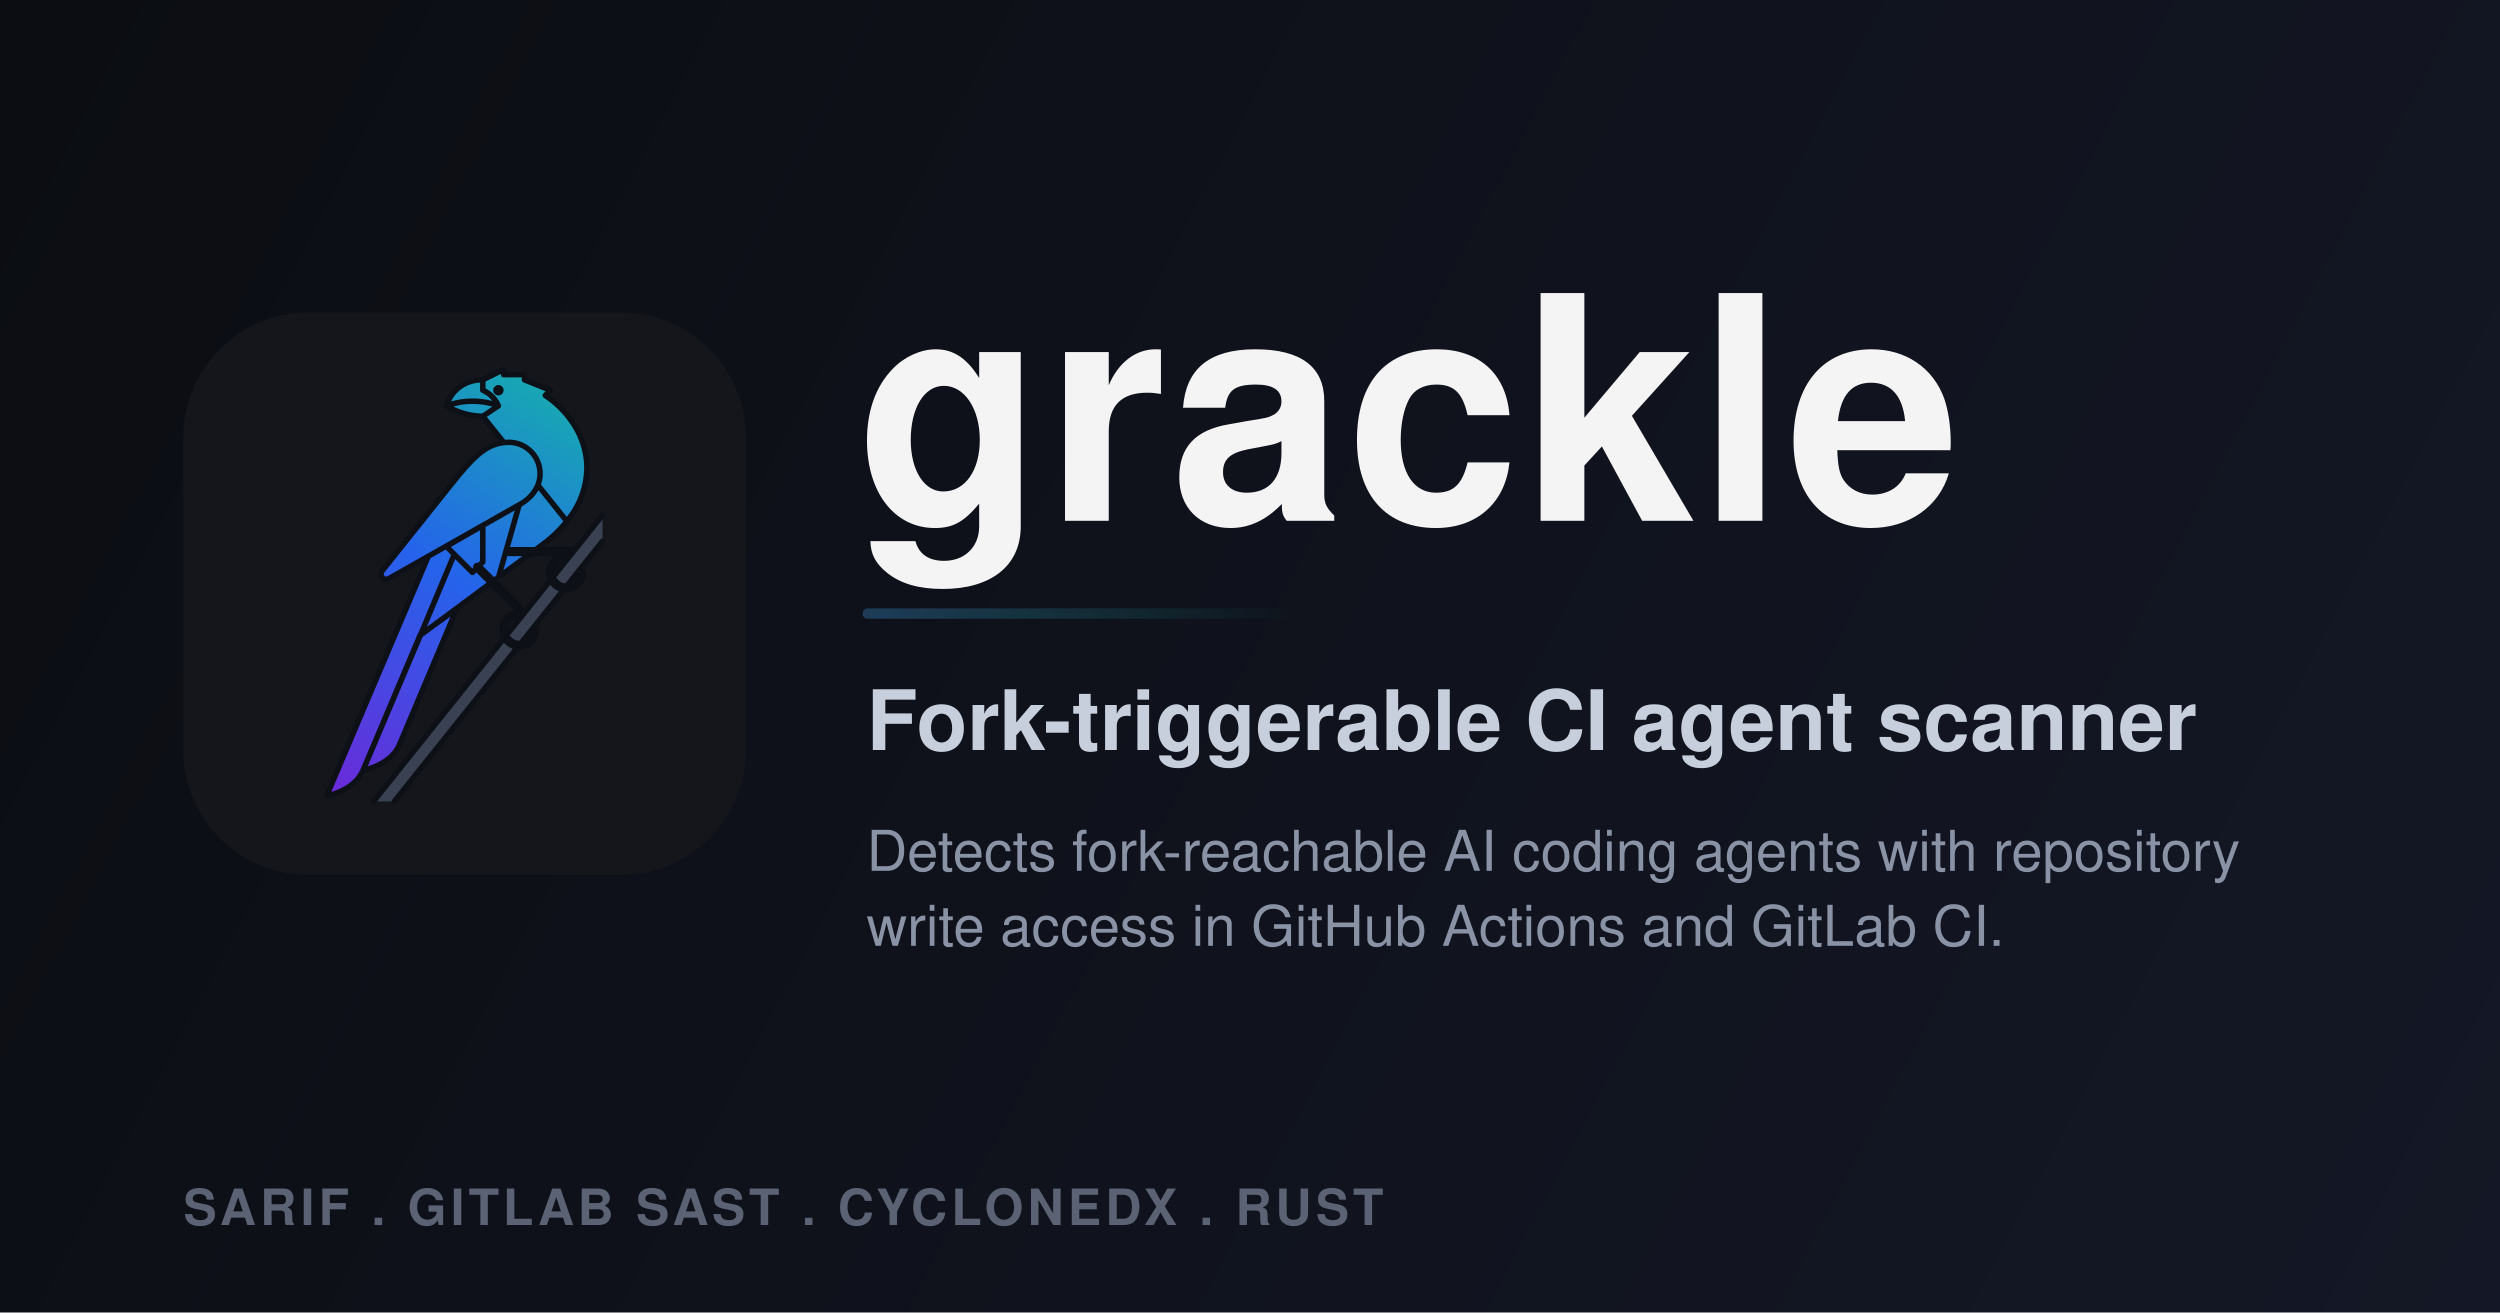
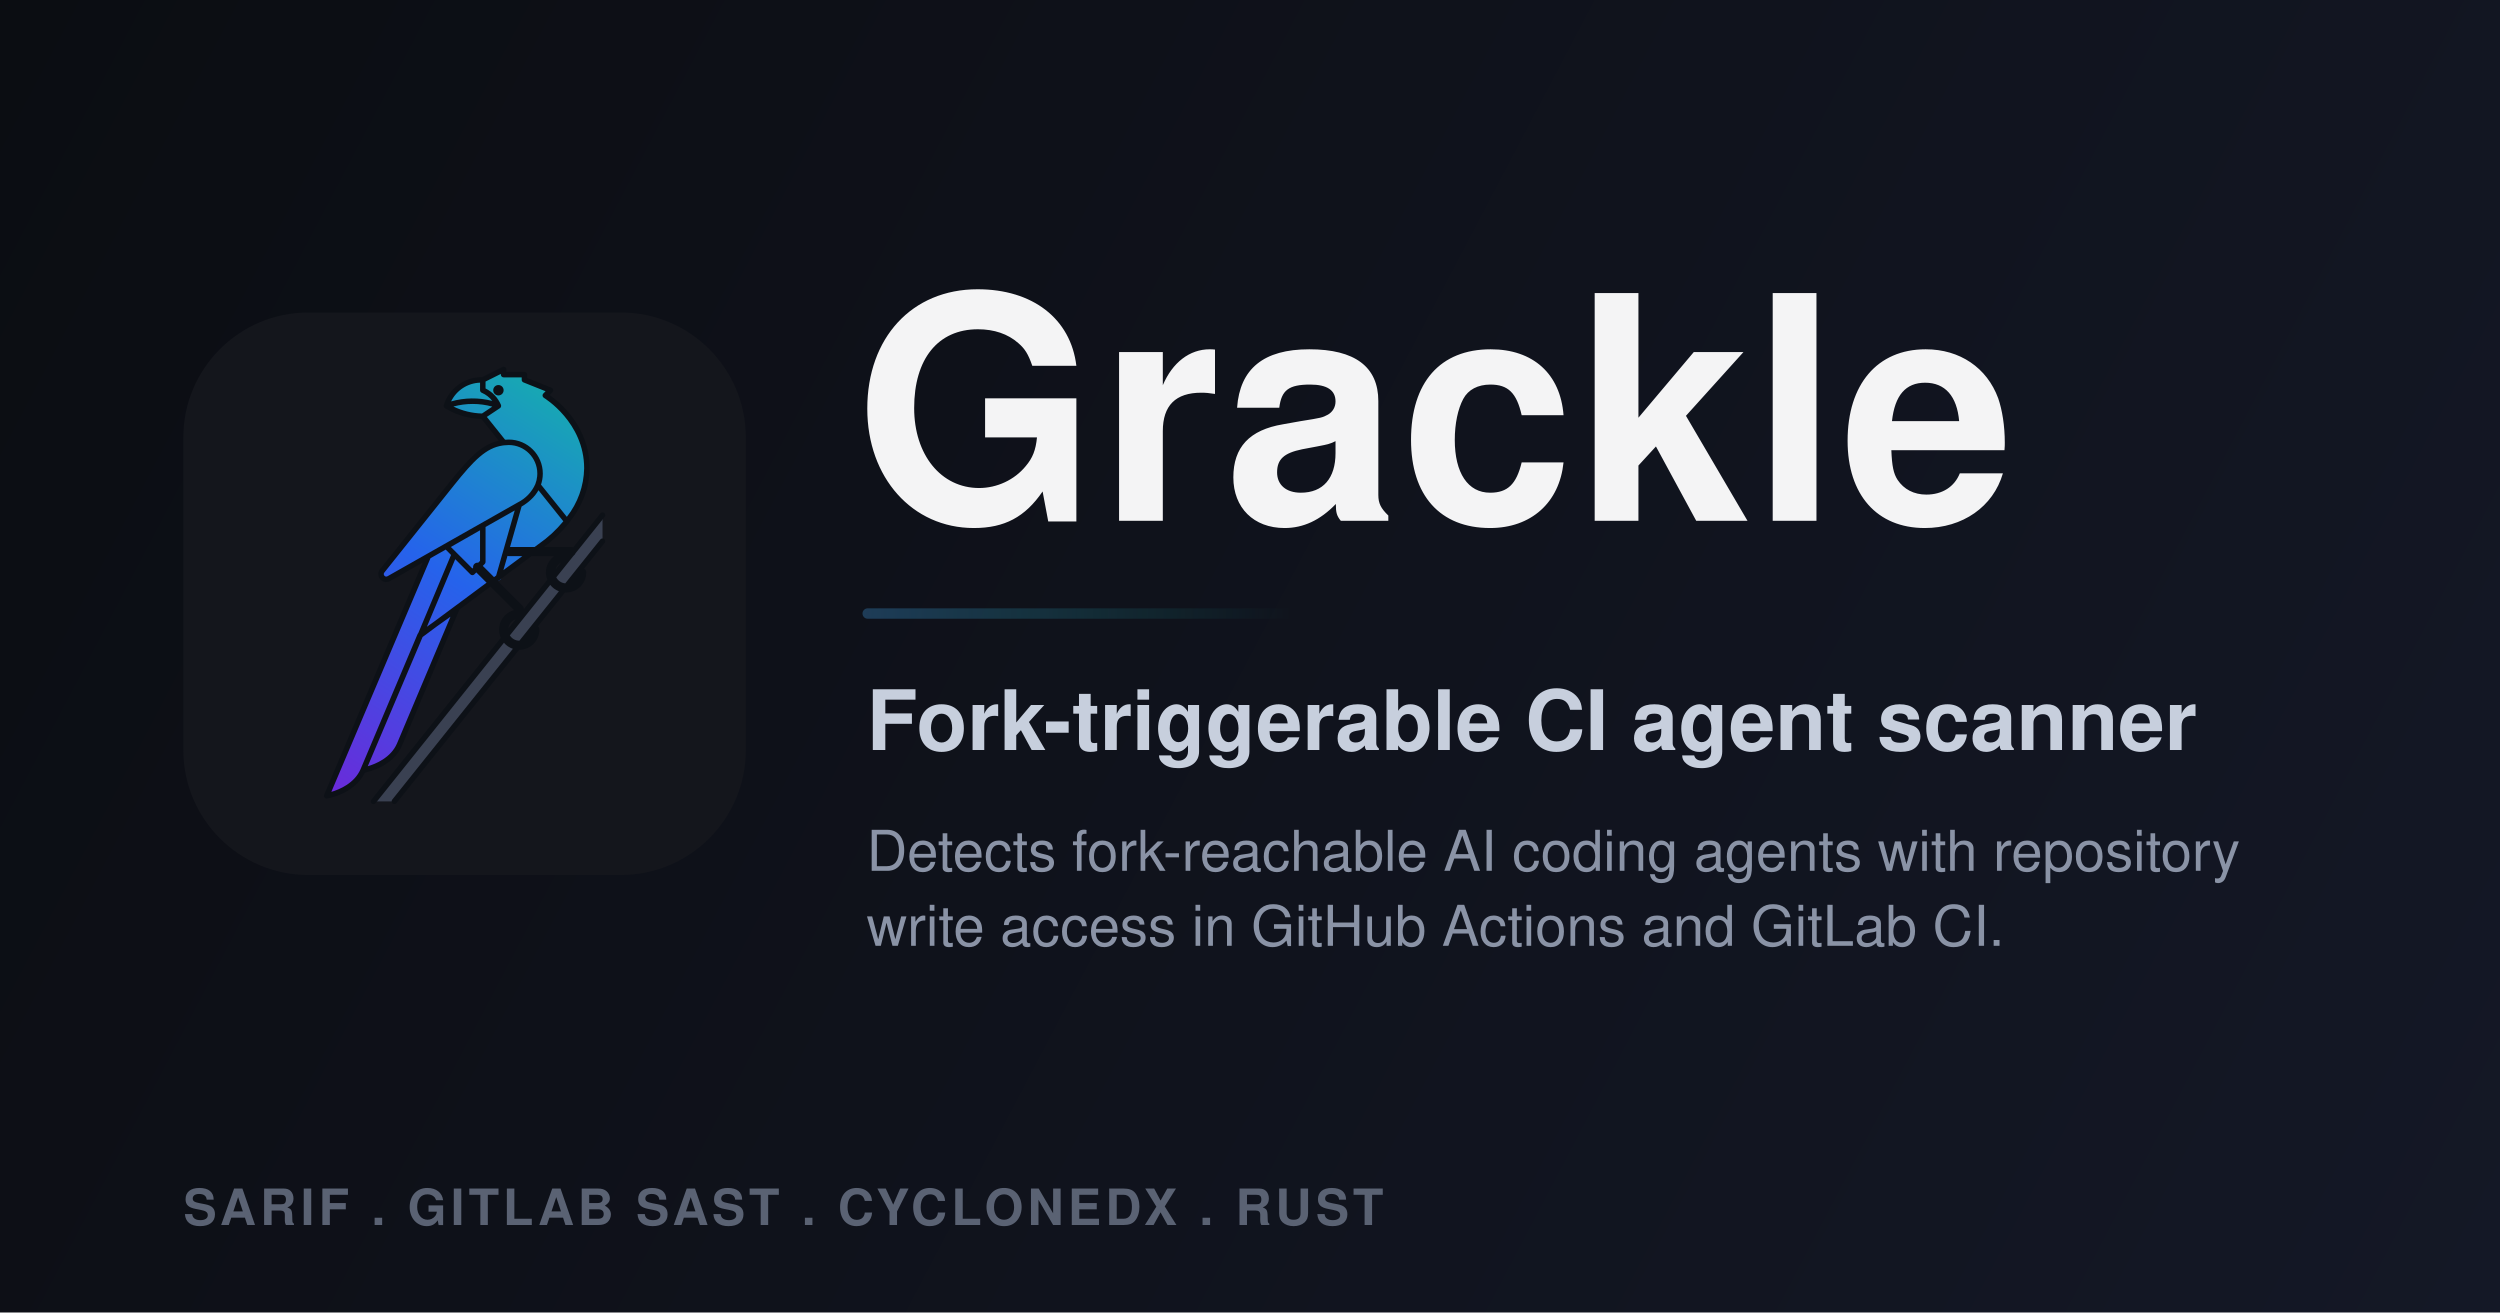
<svg xmlns="http://www.w3.org/2000/svg" viewBox="0 0 1200 630" width="1200" height="630" role="img" aria-label="Grackle: fork-triggerable CI agent scanner">
  <defs>
    <linearGradient id="gk-bg" x1="0" y1="0" x2="1200" y2="630" gradientUnits="userSpaceOnUse">
      <stop offset="0" stop-color="#0b0d12" />
      <stop offset="1" stop-color="#141826" />
    </linearGradient>
    <linearGradient id="gk-rule" x1="90" y1="0" x2="620" y2="0" gradientUnits="userSpaceOnUse">
      <stop offset="0" stop-color="#6d28d9" />
      <stop offset="1" stop-color="#14b8a6" stop-opacity="0" />
    </linearGradient>
  </defs>
  <rect width="1200" height="630" fill="url(#gk-bg)" />
  <g transform="translate(88 150)">
    <rect x="0" y="0" width="270" height="270" rx="60" fill="#14161c" />
    <svg x="30" y="26" width="210" height="210" viewBox="-21.26 0 119.137 119.137">
      <defs>
        <linearGradient id="gk-sheen" x1="60" y1="1064" x2="135" y2="946" gradientUnits="userSpaceOnUse">
          <stop offset="0" stop-color="#6d28d9" />
          <stop offset="0.5" stop-color="#2563eb" />
          <stop offset="1" stop-color="#14b8a6" />
        </linearGradient>
      </defs>
      <g id="Group_3014" data-name="Group 3014" transform="translate(-59.259 -945.529)">
        <g id="Group_3012" data-name="Group 3012">
          <g id="Group_2961" data-name="Group 2961">
            <g id="Group_2960" data-name="Group 2960">
              <g id="Group_2959" data-name="Group 2959">
                <g id="Group_2958" data-name="Group 2958">
                  <g id="Group_2957" data-name="Group 2957">
                    <path id="Path_1294" data-name="Path 1294" d="M92.608,956.2s7.068-2.884,14.173,0" fill="url(#gk-sheen)" />
                  </g>
                </g>
              </g>
            </g>
          </g>
          <g id="Group_2966" data-name="Group 2966">
            <g id="Group_2965" data-name="Group 2965">
              <g id="Group_2964" data-name="Group 2964">
                <g id="Group_2963" data-name="Group 2963">
                  <g id="Group_2962" data-name="Group 2962">
                    <path id="Path_1295" data-name="Path 1295" d="M106.781,1003.722a.777.777,0,0,1-.206-.029.75.75,0,0,1-.515-.927l5.669-19.843a.75.75,0,0,1,1.442.412l-5.669,19.843A.75.75,0,0,1,106.781,1003.722Z" fill="url(#gk-sheen)" />
                  </g>
                </g>
              </g>
            </g>
          </g>
          <g id="Group_2971" data-name="Group 2971">
            <g id="Group_2970" data-name="Group 2970">
              <g id="Group_2969" data-name="Group 2969">
                <g id="Group_2968" data-name="Group 2968">
                  <g id="Group_2967" data-name="Group 2967">
                    <path id="Path_1296" data-name="Path 1296" d="M125.206,987.381,108.2,966.121c-9.146,2.975-12.756,12.756-12.756,12.756L75.6,1025.649l9.921-6.986,32.6-24.2a33.619,33.619,0,0,0,7.305-6.84Z" fill="url(#gk-sheen)" />
                  </g>
                </g>
              </g>
            </g>
          </g>
          <g id="Group_2976" data-name="Group 2976">
            <g id="Group_2975" data-name="Group 2975">
              <g id="Group_2974" data-name="Group 2974">
                <g id="Group_2973" data-name="Group 2973">
                  <g id="Group_2972" data-name="Group 2972">
                    <path id="Path_1297" data-name="Path 1297" d="M78.435,1063.917l56.693-70.866v-7.087l-62.362,77.953Z" fill="#3a4152" />
                  </g>
                </g>
              </g>
            </g>
          </g>
          <g id="Group_2981" data-name="Group 2981">
            <g id="Group_2980" data-name="Group 2980">
              <g id="Group_2979" data-name="Group 2979">
                <g id="Group_2978" data-name="Group 2978">
                  <g id="Group_2977" data-name="Group 2977">
                    <path id="Path_1298" data-name="Path 1298" d="M102.539,959.785a.75.75,0,0,1-.005-1.5h.005a.75.75,0,0,1,0,1.5Z" fill="url(#gk-sheen)" />
                  </g>
                </g>
              </g>
            </g>
          </g>
          <g id="Group_2986" data-name="Group 2986">
            <g id="Group_2985" data-name="Group 2985">
              <g id="Group_2984" data-name="Group 2984">
                <g id="Group_2983" data-name="Group 2983">
                  <g id="Group_2982" data-name="Group 2982">
                    <path id="Path_1299" data-name="Path 1299" d="M102.529,959.035h0l4.252-2.835a7.961,7.961,0,0,0-4.252-4.252v-2.835a9.979,9.979,0,0,0-9.921,7.087,19.6,19.6,0,0,0,9.921,2.835Z" fill="url(#gk-sheen)" />
                  </g>
                </g>
              </g>
            </g>
          </g>
          <g id="Group_2991" data-name="Group 2991">
            <g id="Group_2990" data-name="Group 2990">
              <g id="Group_2989" data-name="Group 2989">
                <g id="Group_2988" data-name="Group 2988">
                  <g id="Group_2987" data-name="Group 2987">
                    <path id="Path_1300" data-name="Path 1300" d="M119.537,953.365l1.417-1.417-7.086-2.835V947.7H108.2v-1.417l-5.669,2.834h0v2.835a7.961,7.961,0,0,1,4.252,4.252l-4.252,2.835h0l5.669,7.086,17.008,21.26.219.247a23.322,23.322,0,0,0,5.45-14.42C130.875,960.1,119.537,953.365,119.537,953.365Z" fill="url(#gk-sheen)" />
                  </g>
                </g>
              </g>
            </g>
          </g>
          <g id="Group_2996" data-name="Group 2996">
            <g id="Group_2995" data-name="Group 2995">
              <g id="Group_2994" data-name="Group 2994">
                <g id="Group_2993" data-name="Group 2993">
                  <g id="Group_2992" data-name="Group 2992">
                    <path id="Path_1301" data-name="Path 1301" d="M102.529,988.8v9.921l-2.835,2.835-7.087-7.087Z" fill="url(#gk-sheen)" />
                  </g>
                </g>
              </g>
            </g>
          </g>
          <g id="Group_3001" data-name="Group 3001">
            <g id="Group_3000" data-name="Group 3000">
              <g id="Group_2999" data-name="Group 2999">
                <g id="Group_2998" data-name="Group 2998">
                  <g id="Group_2997" data-name="Group 2997">
                    <path id="Path_1302" data-name="Path 1302" d="M95.442,978.877,75.6,1025.649,60.009,1062.4s7.4-1.157,9.922-6.985l15.59-36.75,11.339-27.03Z" fill="url(#gk-sheen)" />
                  </g>
                </g>
              </g>
            </g>
          </g>
          <g id="Group_3006" data-name="Group 3006">
            <g id="Group_3005" data-name="Group 3005">
              <g id="Group_3004" data-name="Group 3004">
                <g id="Group_3003" data-name="Group 3003">
                  <g id="Group_3002" data-name="Group 3002">
                    <path id="Path_1303" data-name="Path 1303" d="M95.442,1011.476l-9.952,7.086-15.559,36.851s7.4-1.158,9.921-6.986l15.59-36.749Z" fill="url(#gk-sheen)" />
                  </g>
                </g>
              </g>
            </g>
          </g>
          <g id="Group_3011" data-name="Group 3011">
            <g id="Group_3010" data-name="Group 3010">
              <g id="Group_3009" data-name="Group 3009">
                <g id="Group_3008" data-name="Group 3008">
                  <g id="Group_3007" data-name="Group 3007">
                    <path id="Path_1304" data-name="Path 1304" d="M112.45,983.129,76.942,1003.25a1.423,1.423,0,0,1-1.785-2.162L94.025,977.46c5.986-7.5,9.72-11.339,15.591-11.339a8.5,8.5,0,0,1,8.5,8.5C118.12,977.522,116.761,980.709,112.45,983.129Z" fill="url(#gk-sheen)" />
                  </g>
                </g>
              </g>
            </g>
          </g>
        </g>
        <g id="Group_3013" data-name="Group 3013">
          <path id="Path_1305" data-name="Path 1305" d="M134.542,992.582l-9.561,11.952a2.989,2.989,0,0,1-2.443-1.633l4.651-5.814.319-.318a1.218,1.218,0,0,0,.256-.4l7.949-9.936a.75.75,0,1,0-1.171-.937l-7.41,9.262a1.24,1.24,0,0,0-.508-.122H119.2a35.17,35.17,0,0,0,6.816-6.542c3.724-4.706,5.613-9.714,5.613-14.885,0-11.466-8.248-18.118-10.906-19.965l.764-.765a.749.749,0,0,0-.251-1.226l-6.615-2.646v-.91a.75.75,0,0,0-.75-.75h-4.92v-.667a.75.75,0,0,0-1.085-.671l-5.533,2.767a10.815,10.815,0,0,0-10.449,7.639.7.7,0,0,0-.011.12.7.7,0,0,0-.008.079.763.763,0,0,0,.05.264v.006c0,.008.012.014.016.022a.723.723,0,0,0,.129.2.614.614,0,0,0,.066.06.579.579,0,0,0,.068.063,20.285,20.285,0,0,0,9.968,2.95l4.72,5.9c-4.519,1-8.027,4.535-13.441,11.318L74.586,1000.6a2.182,2.182,0,0,0,1.642,3.591,2.2,2.2,0,0,0,1.084-.29l8.819-5-26.812,63.2a.75.75,0,0,0,.69,1.043.758.758,0,0,0,.116-.009c.312-.049,7.511-1.251,10.307-7.058,1.6-.329,7.761-1.923,10.111-7.362l15.59-36.952a.576.576,0,0,0,.014-.056l8.478-6.293,6.409,6.41a5.49,5.49,0,0,0-3.6,7.557l-35.251,44.063a.75.75,0,0,0,.118,1.054.751.751,0,0,0,1.054-.117l34.929-43.661a5.509,5.509,0,0,0,2.437,1.639l-32.868,41.085a.75.75,0,0,0,1.171.937l33.392-41.74.038,0a5.508,5.508,0,0,0,5.5-5.5,1.236,1.236,0,0,0-.409-.913l7.353-9.191c.1.005.2.015.31.015a5.508,5.508,0,0,0,5.5-5.5,1.231,1.231,0,0,0-.593-1.037l5.6-7a.75.75,0,0,0-1.171-.937Zm-10.736,6.333-1.485,1.857A3,3,0,0,1,123.806,998.915Zm-6.091-5.079c-.015.01-.029.019-.042.029l-1.037.77h-6.693l3.147-11.015c.212-.124.421-.249.621-.378.092-.059.178-.121.268-.181.192-.13.38-.261.562-.4.1-.073.191-.147.285-.221q.249-.195.483-.4c.088-.076.176-.152.261-.23.161-.147.313-.3.463-.449.066-.068.136-.134.2-.2.207-.223.4-.449.588-.682.011-.013.019-.027.029-.04.172-.22.332-.445.483-.675.051-.077.1-.157.144-.236.071-.115.147-.228.212-.345l6.763,8.453A33.1,33.1,0,0,1,117.715,993.836Zm-12.133,9-3.056-3.056.533-.534a.749.749,0,0,0,.22-.53v-9.532l7.946-4.5-5.064,17.725Zm-5.354-3.587a1.227,1.227,0,0,0-.335,1.042l-.2.2-4.4-4.4-1.464-1.463,4.236-2.421,3.711-2.12v8.318l-.509.509A1.227,1.227,0,0,0,100.228,999.253Zm9.022-2.192a1.2,1.2,0,0,0,.366.074h3.652l-5.126,3.8ZM108.2,948.446h4.92v.667a.75.75,0,0,0,.471.7l6.031,2.412-.613.613a.75.75,0,0,0,.147,1.175c.109.065,10.972,6.664,10.972,19.2a21.949,21.949,0,0,1-4.715,13.205l-7.035-8.771c.026-.078.045-.158.07-.236.033-.107.065-.213.094-.321.044-.163.082-.327.117-.493.022-.1.046-.208.064-.313.033-.182.056-.366.077-.55.011-.09.026-.18.033-.271.024-.275.039-.553.039-.833a9.265,9.265,0,0,0-9.254-9.254c-.291,0-.595.017-.912.041-.038,0-.071,0-.109,0l-4.969-6.211,3.567-2.379,0,0h0l0,0a.717.717,0,0,0,.173-.166.583.583,0,0,0,.045-.076.64.64,0,0,0,.059-.1c0-.011,0-.022.006-.033a.732.732,0,0,0,.036-.191.6.6,0,0,0,.01-.083.753.753,0,0,0-.047-.222.4.4,0,0,0-.011-.047v0a8.859,8.859,0,0,0-4.19-4.446v-1.879l4.169-2.085v.2A.75.75,0,0,0,108.2,948.446Zm-5.894,9.837a18.942,18.942,0,0,1-7.781-1.9,20.026,20.026,0,0,1,10.589.025Zm-.525-8.4v2.062a.755.755,0,0,0,.5.708,7.211,7.211,0,0,1,2.819,2.2,21.466,21.466,0,0,0-11.2.135A9.1,9.1,0,0,1,101.779,949.886ZM76.573,1002.6a.642.642,0,0,1-.852-.157.652.652,0,0,1,.022-.885l18.868-23.628c5.6-7.013,8.846-10.254,13.3-10.924.144-.021.288-.04.434-.056h0a11.327,11.327,0,0,1,1.271-.077,7.764,7.764,0,0,1,7.754,7.754q0,.375-.035.744a7.774,7.774,0,0,1-.506,2.138h0a10.125,10.125,0,0,1-4.748,4.97Zm-15.292,58.723,27-63.631,2.292-1.3,1.853-1.05,1.458,1.459-8.925,21.277a.751.751,0,0,0-.155.193l-15.558,36.846C67.561,1059,63.448,1060.686,61.281,1061.321Zm32.443-47.7-14.561,34.51c-1.68,3.889-5.793,5.57-7.961,6.206l14.93-35.192,3.932-2.918Zm-4.548,1.4-1.87,1.332,7.719-18.4,4.139,4.139a.752.752,0,0,0,1.061,0l.533-.534,2.795,2.795Zm17.478-11.105.292-.217a.738.738,0,0,0,.479-.355l8.359-6.205h6.148a5.478,5.478,0,0,0-1.843,6.427l-6.389,7.985v-.071a1.246,1.246,0,0,0-.366-.884Zm4.831,10.4-2,2.505A2.991,2.991,0,0,1,111.485,1014.316Zm1.008,5.827c-.014,0-.028,0-.043,0a2.993,2.993,0,0,1-2.553-1.444l10.995-13.744a5.52,5.52,0,0,0,2.362,1.733Z" fill="#0d1117" />
          <path id="Path_1306" data-name="Path 1306" d="M105.364,951.948a1.417,1.417,0,1,0,1.417-1.417A1.416,1.416,0,0,0,105.364,951.948Z" fill="#0d1117" />
        </g>
      </g>
    </svg>
  </g>
-   <text x="410" y="250" font-family="'Segoe UI',system-ui,-apple-system,Helvetica,Arial,sans-serif" font-size="150" font-weight="800" letter-spacing="1" fill="#f4f4f5">grackle</text>
+   <text x="410" y="250" font-family="'Segoe UI',system-ui,-apple-system,Helvetica,Arial,sans-serif" font-size="150" font-weight="800" letter-spacing="1" fill="#f4f4f5">Grackle</text>
  <rect x="414" y="292" width="470" height="5" rx="2.5" fill="url(#gk-rule)" />
  <text x="416" y="360" font-family="'Segoe UI',system-ui,-apple-system,Helvetica,Arial,sans-serif" font-size="40" font-weight="600" fill="#c7cfdd">Fork-triggerable CI agent scanner</text>
  <text x="416" y="418" font-family="'Segoe UI',system-ui,-apple-system,Helvetica,Arial,sans-serif" font-size="27" font-weight="400" fill="#8a93a6">Detects fork-reachable AI coding agents with repository</text>
  <text x="416" y="454" font-family="'Segoe UI',system-ui,-apple-system,Helvetica,Arial,sans-serif" font-size="27" font-weight="400" fill="#8a93a6">write access in GitHub Actions and GitLab CI.</text>
  <text x="88" y="588" font-family="'Segoe UI',system-ui,-apple-system,Helvetica,Arial,sans-serif" font-size="24" font-weight="600" letter-spacing="2" fill="#5a6273">SARIF  .  GITLAB SAST  .  CYCLONEDX  .  RUST</text>
</svg>
